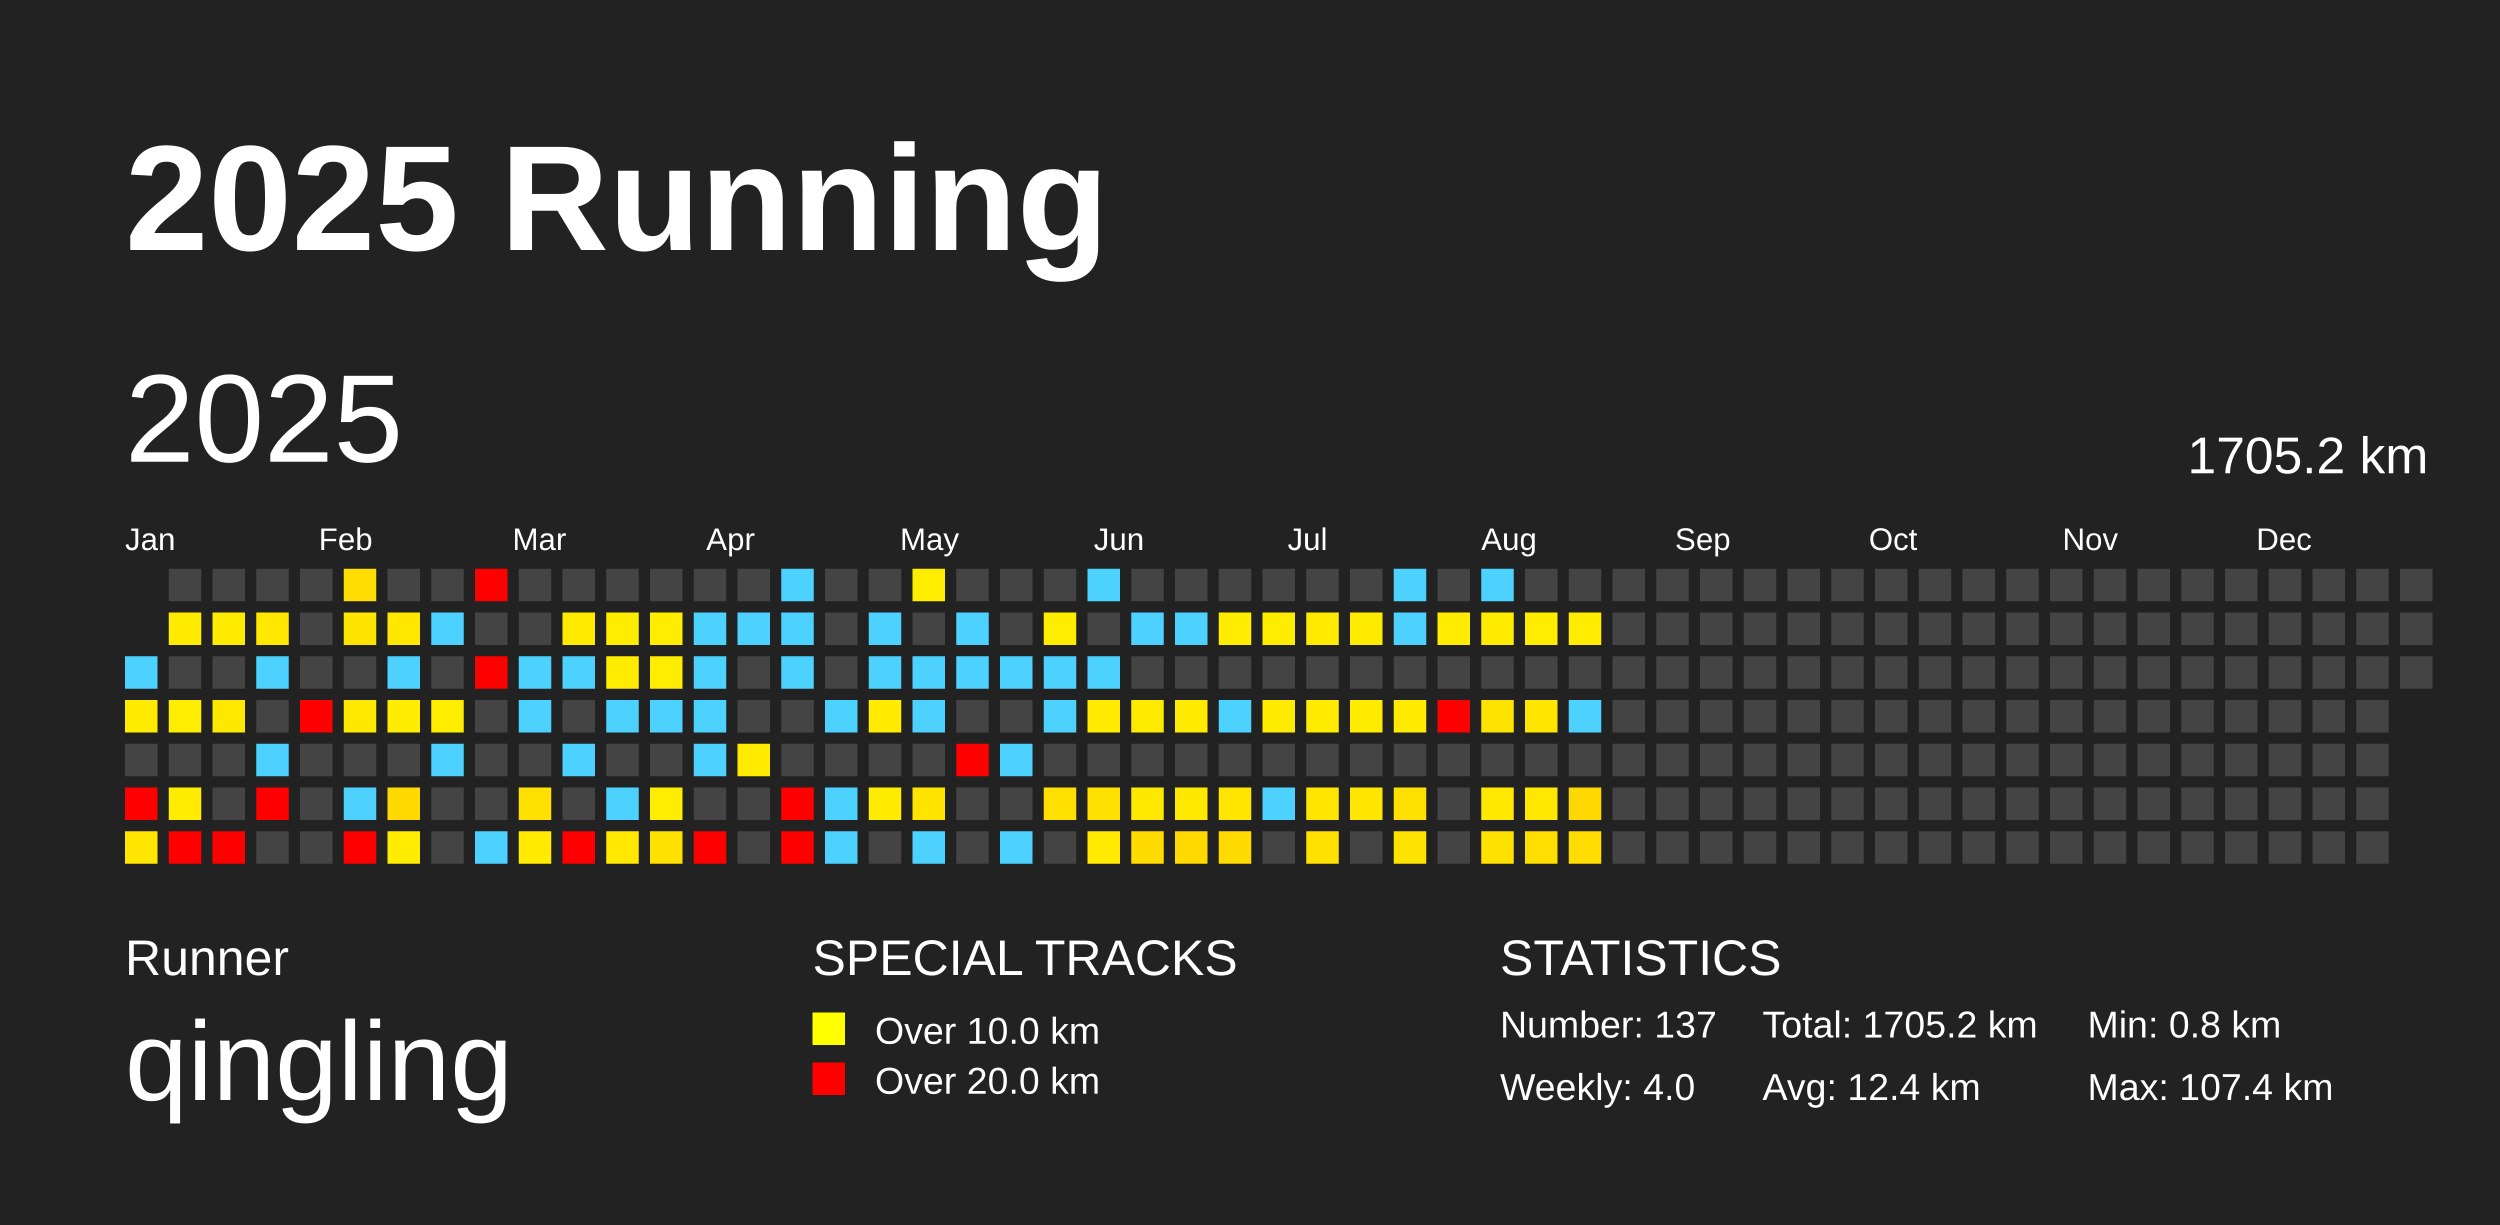
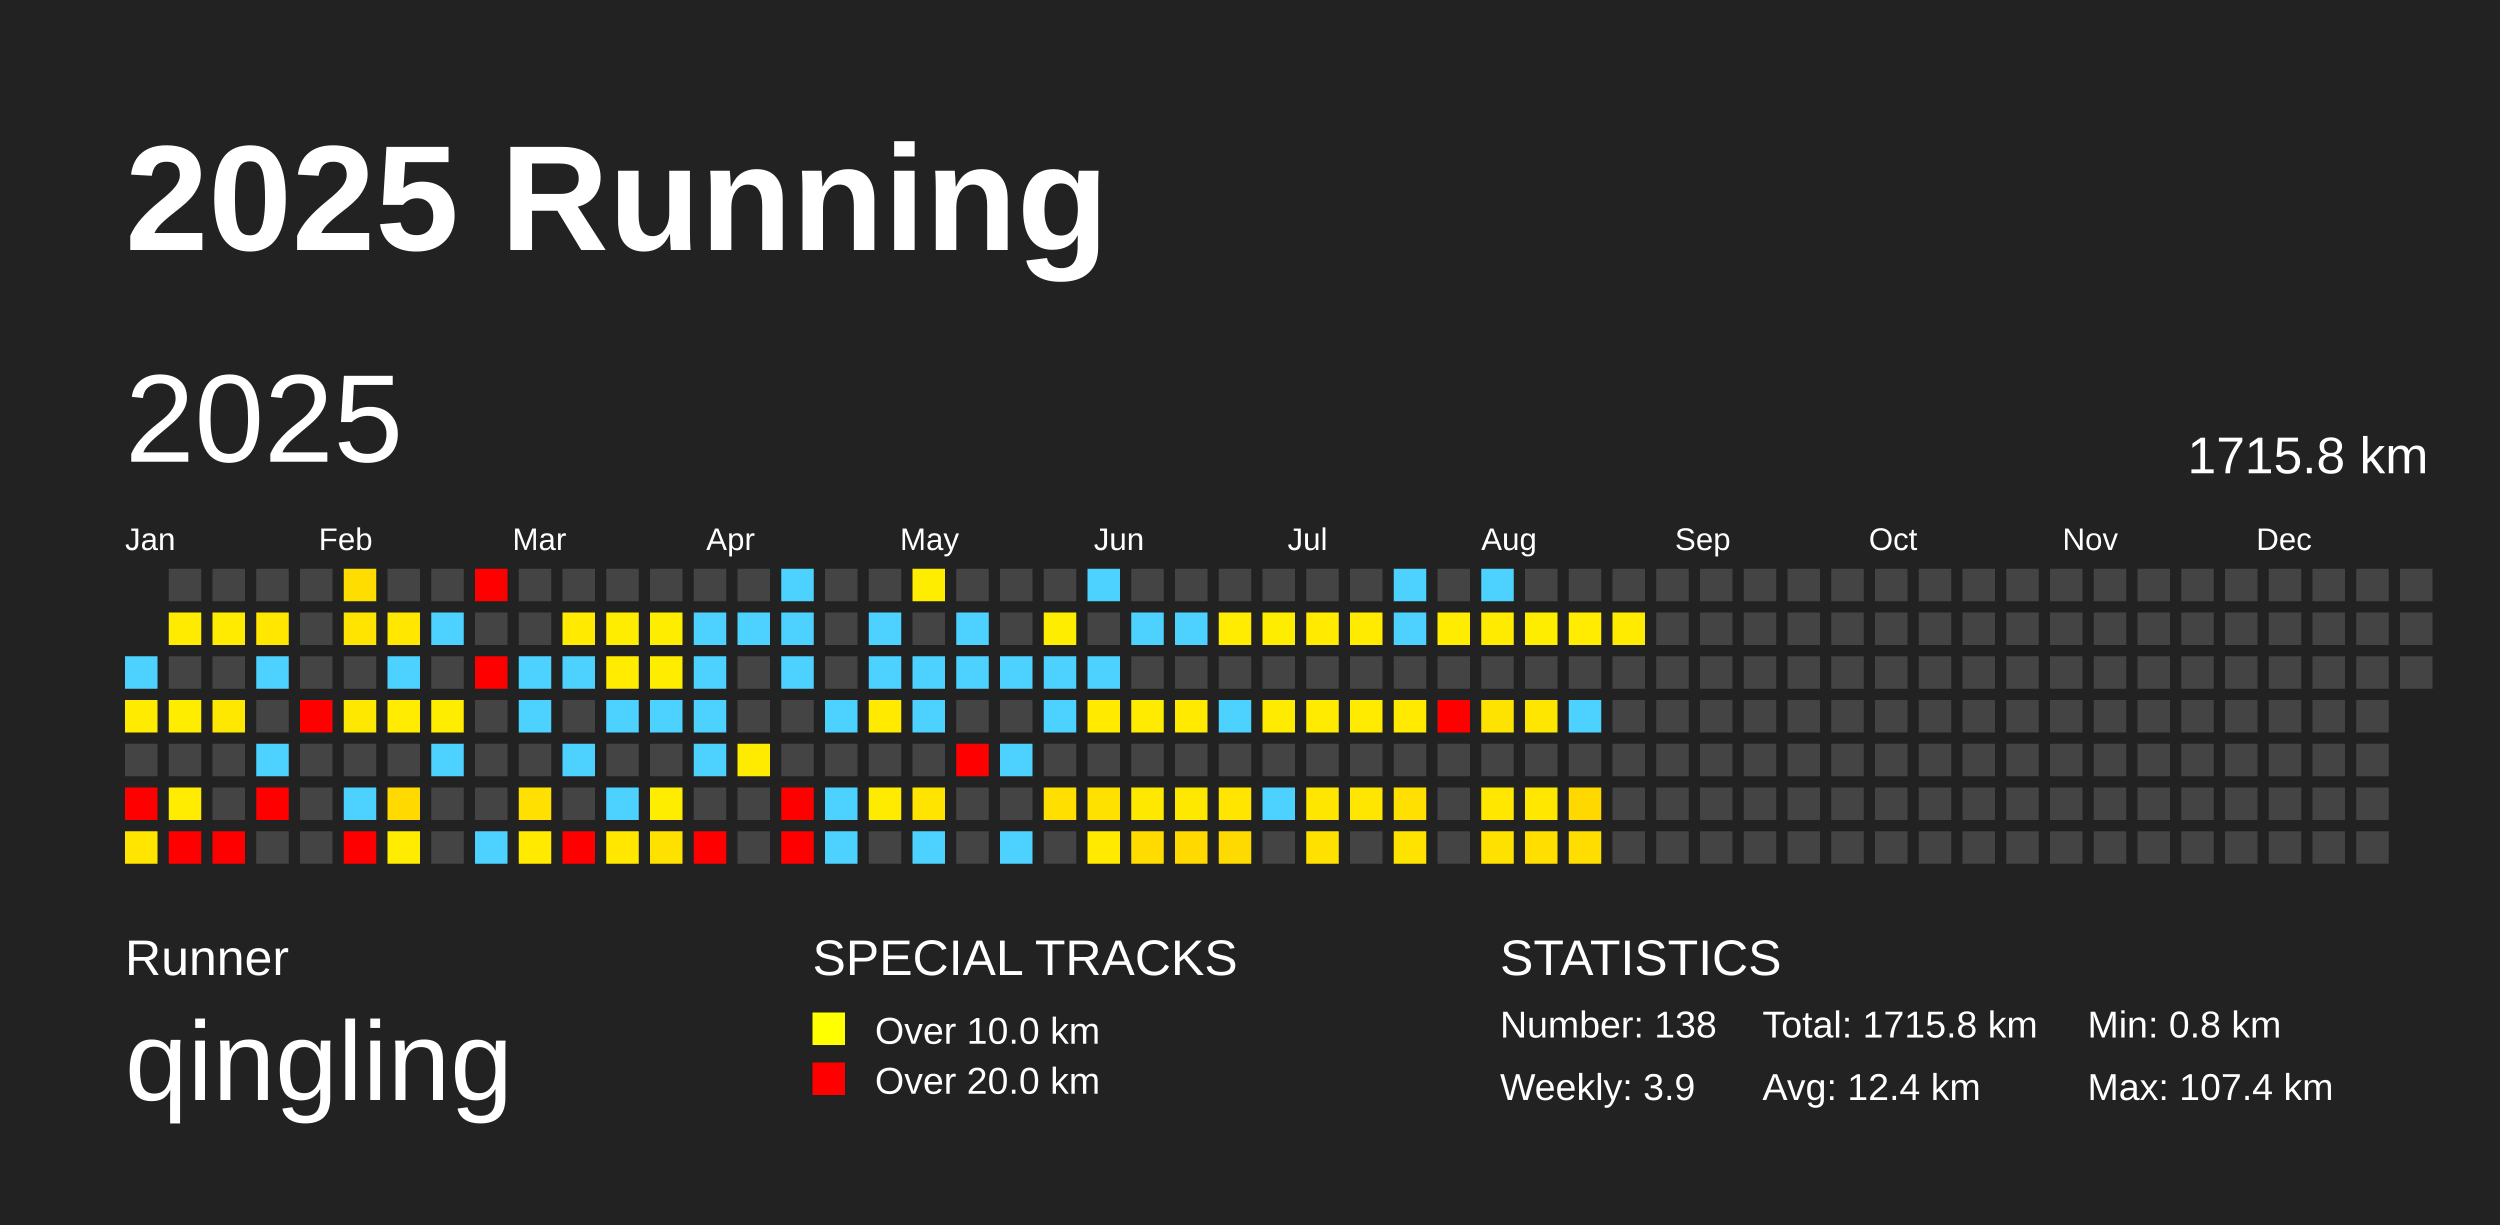
<svg xmlns="http://www.w3.org/2000/svg" baseProfile="full" height="98mm" version="1.1" viewBox="0,0,200,98" width="200mm">
  <defs />
  <rect fill="#222222" height="98" width="200" x="0" y="0" />
  <text fill="#FFFFFF" style="font-size:12px; font-family:Arial; font-weight:bold;" x="10" y="20">2025 Running</text>
  <text fill="#FFFFFF" style="font-size:4px; font-family:Arial" x="10" y="78">Runner</text>
  <text fill="#FFFFFF" style="font-size:9px; font-family:Arial" x="10" y="88">qingling</text>
  <text fill="#FFFFFF" style="font-size:4px; font-family:Arial" x="65" y="78">SPECIAL TRACKS</text>
  <rect fill="yellow" height="2.6" width="2.6" x="65" y="81" />
  <text fill="#FFFFFF" style="font-size:3px; font-family:Arial" x="70" y="83.5">Over 10.0 km</text>
  <rect fill="red" height="2.6" width="2.6" x="65" y="85" />
  <text fill="#FFFFFF" style="font-size:3px; font-family:Arial" x="70" y="87.5">Over 20.0 km</text>
  <text fill="#FFFFFF" style="font-size:4px; font-family:Arial" x="120" y="78">STATISTICS</text>
-   <text fill="#FFFFFF" style="font-size:3px; font-family:Arial" x="120" y="83">Number: 137</text>
-   <text fill="#FFFFFF" style="font-size:3px; font-family:Arial" x="120" y="88">Weekly: 4.0</text>
-   <text fill="#FFFFFF" style="font-size:3px; font-family:Arial" x="141" y="83">Total: 1705.2 km</text>
+   <text fill="#FFFFFF" style="font-size:3px; font-family:Arial" x="120" y="83">Number: 138</text>
+   <text fill="#FFFFFF" style="font-size:3px; font-family:Arial" x="120" y="88">Weekly: 3.9</text>
+   <text fill="#FFFFFF" style="font-size:3px; font-family:Arial" x="141" y="83">Total: 1715.8 km</text>
  <text fill="#FFFFFF" style="font-size:3px; font-family:Arial" x="141" y="88">Avg: 12.4 km</text>
  <text fill="#FFFFFF" style="font-size:3px; font-family:Arial" x="167" y="83">Min: 0.8 km</text>
  <text fill="#FFFFFF" style="font-size:3px; font-family:Arial" x="167" y="88">Max: 107.4 km</text>
  <text dominant-baseline="hanging" fill="#FFFFFF" style="font-size:10.0px; font-family:Arial;" x="10" y="30">2025</text>
-   <text dominant-baseline="hanging" fill="#FFFFFF" style="font-size:4.125px; font-family:Arial;" x="175" y="35">1705.2 km</text>
+   <text dominant-baseline="hanging" fill="#FFFFFF" style="font-size:4.125px; font-family:Arial;" x="175" y="35">1715.8 km</text>
  <text fill="#FFFFFF" style="font-size:2.5px; font-family:Arial" x="10.0" y="44">Jan</text>
  <text fill="#FFFFFF" style="font-size:2.5px; font-family:Arial" x="25.5" y="44">Feb</text>
  <text fill="#FFFFFF" style="font-size:2.5px; font-family:Arial" x="41.0" y="44">Mar</text>
  <text fill="#FFFFFF" style="font-size:2.5px; font-family:Arial" x="56.5" y="44">Apr</text>
  <text fill="#FFFFFF" style="font-size:2.5px; font-family:Arial" x="72.0" y="44">May</text>
  <text fill="#FFFFFF" style="font-size:2.5px; font-family:Arial" x="87.5" y="44">Jun</text>
  <text fill="#FFFFFF" style="font-size:2.5px; font-family:Arial" x="103.0" y="44">Jul</text>
  <text fill="#FFFFFF" style="font-size:2.5px; font-family:Arial" x="118.5" y="44">Aug</text>
  <text fill="#FFFFFF" style="font-size:2.5px; font-family:Arial" x="134.0" y="44">Sep</text>
  <text fill="#FFFFFF" style="font-size:2.5px; font-family:Arial" x="149.5" y="44">Oct</text>
  <text fill="#FFFFFF" style="font-size:2.5px; font-family:Arial" x="165.0" y="44">Nov</text>
  <text fill="#FFFFFF" style="font-size:2.5px; font-family:Arial" x="180.5" y="44">Dec</text>
  <rect fill="#4dd2ff" height="2.6" width="2.6" x="10.0" y="52.5" />
  <rect fill="#ffeb00" height="2.6" width="2.6" x="10.0" y="56.0" />
  <rect fill="#444444" height="2.6" width="2.6" x="10.0" y="59.5" />
  <rect fill="red" height="2.6" width="2.6" x="10.0" y="63.0" />
  <rect fill="#ffe500" height="2.6" width="2.6" x="10.0" y="66.5" />
  <rect fill="#444444" height="2.6" width="2.6" x="13.5" y="45.5" />
  <rect fill="#ffeb00" height="2.6" width="2.6" x="13.5" y="49.0" />
  <rect fill="#444444" height="2.6" width="2.6" x="13.5" y="52.5" />
  <rect fill="#ffed00" height="2.6" width="2.6" x="13.5" y="56.0" />
  <rect fill="#444444" height="2.6" width="2.6" x="13.5" y="59.5" />
  <rect fill="#ffec00" height="2.6" width="2.6" x="13.5" y="63.0" />
  <rect fill="red" height="2.6" width="2.6" x="13.5" y="66.5" />
  <rect fill="#444444" height="2.6" width="2.6" x="17.0" y="45.5" />
  <rect fill="#ffeb00" height="2.6" width="2.6" x="17.0" y="49.0" />
  <rect fill="#444444" height="2.6" width="2.6" x="17.0" y="52.5" />
  <rect fill="#ffe800" height="2.6" width="2.6" x="17.0" y="56.0" />
  <rect fill="#444444" height="2.6" width="2.6" x="17.0" y="59.5" />
  <rect fill="#444444" height="2.6" width="2.6" x="17.0" y="63.0" />
  <rect fill="red" height="2.6" width="2.6" x="17.0" y="66.5" />
  <rect fill="#444444" height="2.6" width="2.6" x="20.5" y="45.5" />
  <rect fill="#ffe700" height="2.6" width="2.6" x="20.5" y="49.0" />
  <rect fill="#4dd2ff" height="2.6" width="2.6" x="20.5" y="52.5" />
  <rect fill="#444444" height="2.6" width="2.6" x="20.5" y="56.0" />
  <rect fill="#4dd2ff" height="2.6" width="2.6" x="20.5" y="59.5" />
  <rect fill="red" height="2.6" width="2.6" x="20.5" y="63.0" />
  <rect fill="#444444" height="2.6" width="2.6" x="20.5" y="66.5" />
  <rect fill="#444444" height="2.6" width="2.6" x="24.0" y="45.5" />
  <rect fill="#444444" height="2.6" width="2.6" x="24.0" y="49.0" />
  <rect fill="#444444" height="2.6" width="2.6" x="24.0" y="52.5" />
  <rect fill="red" height="2.6" width="2.6" x="24.0" y="56.0" />
  <rect fill="#444444" height="2.6" width="2.6" x="24.0" y="59.5" />
  <rect fill="#444444" height="2.6" width="2.6" x="24.0" y="63.0" />
  <rect fill="#444444" height="2.6" width="2.6" x="24.0" y="66.5" />
  <rect fill="#ffdd00" height="2.6" width="2.6" x="27.5" y="45.5" />
  <rect fill="#ffe400" height="2.6" width="2.6" x="27.5" y="49.0" />
  <rect fill="#444444" height="2.6" width="2.6" x="27.5" y="52.5" />
  <rect fill="#ffe800" height="2.6" width="2.6" x="27.5" y="56.0" />
  <rect fill="#444444" height="2.6" width="2.6" x="27.5" y="59.5" />
  <rect fill="#4dd2ff" height="2.6" width="2.6" x="27.5" y="63.0" />
  <rect fill="red" height="2.6" width="2.6" x="27.5" y="66.5" />
  <rect fill="#444444" height="2.6" width="2.6" x="31.0" y="45.5" />
  <rect fill="#ffe700" height="2.6" width="2.6" x="31.0" y="49.0" />
  <rect fill="#4dd2ff" height="2.6" width="2.6" x="31.0" y="52.5" />
  <rect fill="#ffec00" height="2.6" width="2.6" x="31.0" y="56.0" />
  <rect fill="#444444" height="2.6" width="2.6" x="31.0" y="59.5" />
  <rect fill="#ffd900" height="2.6" width="2.6" x="31.0" y="63.0" />
  <rect fill="#ffec00" height="2.6" width="2.6" x="31.0" y="66.5" />
  <rect fill="#444444" height="2.6" width="2.6" x="34.5" y="45.5" />
  <rect fill="#4dd2ff" height="2.6" width="2.6" x="34.5" y="49.0" />
  <rect fill="#444444" height="2.6" width="2.6" x="34.5" y="52.5" />
  <rect fill="#ffed00" height="2.6" width="2.6" x="34.5" y="56.0" />
  <rect fill="#4dd2ff" height="2.6" width="2.6" x="34.5" y="59.5" />
  <rect fill="#444444" height="2.6" width="2.6" x="34.5" y="63.0" />
  <rect fill="#444444" height="2.6" width="2.6" x="34.5" y="66.5" />
  <rect fill="red" height="2.6" width="2.6" x="38.0" y="45.5" />
  <rect fill="#444444" height="2.6" width="2.6" x="38.0" y="49.0" />
  <rect fill="red" height="2.6" width="2.6" x="38.0" y="52.5" />
  <rect fill="#444444" height="2.6" width="2.6" x="38.0" y="56.0" />
  <rect fill="#444444" height="2.6" width="2.6" x="38.0" y="59.5" />
  <rect fill="#444444" height="2.6" width="2.6" x="38.0" y="63.0" />
  <rect fill="#4dd2ff" height="2.6" width="2.6" x="38.0" y="66.5" />
  <rect fill="#444444" height="2.6" width="2.6" x="41.5" y="45.5" />
  <rect fill="#444444" height="2.6" width="2.6" x="41.5" y="49.0" />
  <rect fill="#4dd2ff" height="2.6" width="2.6" x="41.5" y="52.5" />
  <rect fill="#4dd2ff" height="2.6" width="2.6" x="41.5" y="56.0" />
  <rect fill="#444444" height="2.6" width="2.6" x="41.5" y="59.5" />
  <rect fill="#ffe000" height="2.6" width="2.6" x="41.5" y="63.0" />
  <rect fill="#ffea00" height="2.6" width="2.6" x="41.5" y="66.5" />
  <rect fill="#444444" height="2.6" width="2.6" x="45.0" y="45.5" />
  <rect fill="#ffea00" height="2.6" width="2.6" x="45.0" y="49.0" />
  <rect fill="#4dd2ff" height="2.6" width="2.6" x="45.0" y="52.5" />
  <rect fill="#444444" height="2.6" width="2.6" x="45.0" y="56.0" />
  <rect fill="#4dd2ff" height="2.6" width="2.6" x="45.0" y="59.5" />
  <rect fill="#444444" height="2.6" width="2.6" x="45.0" y="63.0" />
  <rect fill="red" height="2.6" width="2.6" x="45.0" y="66.5" />
  <rect fill="#444444" height="2.6" width="2.6" x="48.5" y="45.5" />
  <rect fill="#ffed00" height="2.6" width="2.6" x="48.5" y="49.0" />
  <rect fill="#ffec00" height="2.6" width="2.6" x="48.5" y="52.5" />
  <rect fill="#4dd2ff" height="2.6" width="2.6" x="48.5" y="56.0" />
  <rect fill="#444444" height="2.6" width="2.6" x="48.5" y="59.5" />
  <rect fill="#4dd2ff" height="2.6" width="2.6" x="48.5" y="63.0" />
  <rect fill="#ffe700" height="2.6" width="2.6" x="48.5" y="66.5" />
  <rect fill="#444444" height="2.6" width="2.6" x="52.0" y="45.5" />
  <rect fill="#ffed00" height="2.6" width="2.6" x="52.0" y="49.0" />
  <rect fill="#ffed00" height="2.6" width="2.6" x="52.0" y="52.5" />
  <rect fill="#4dd2ff" height="2.6" width="2.6" x="52.0" y="56.0" />
  <rect fill="#444444" height="2.6" width="2.6" x="52.0" y="59.5" />
  <rect fill="#ffed00" height="2.6" width="2.6" x="52.0" y="63.0" />
  <rect fill="#ffe100" height="2.6" width="2.6" x="52.0" y="66.5" />
  <rect fill="#444444" height="2.6" width="2.6" x="55.5" y="45.5" />
  <rect fill="#4dd2ff" height="2.6" width="2.6" x="55.5" y="49.0" />
  <rect fill="#4dd2ff" height="2.6" width="2.6" x="55.5" y="52.5" />
  <rect fill="#4dd2ff" height="2.6" width="2.6" x="55.5" y="56.0" />
  <rect fill="#4dd2ff" height="2.6" width="2.6" x="55.5" y="59.5" />
  <rect fill="#444444" height="2.6" width="2.6" x="55.5" y="63.0" />
  <rect fill="red" height="2.6" width="2.6" x="55.5" y="66.5" />
  <rect fill="#444444" height="2.6" width="2.6" x="59.0" y="45.5" />
  <rect fill="#4dd2ff" height="2.6" width="2.6" x="59.0" y="49.0" />
  <rect fill="#444444" height="2.6" width="2.6" x="59.0" y="52.5" />
  <rect fill="#444444" height="2.6" width="2.6" x="59.0" y="56.0" />
  <rect fill="#ffeb00" height="2.6" width="2.6" x="59.0" y="59.5" />
  <rect fill="#444444" height="2.6" width="2.6" x="59.0" y="63.0" />
  <rect fill="#444444" height="2.6" width="2.6" x="59.0" y="66.5" />
  <rect fill="#4dd2ff" height="2.6" width="2.6" x="62.5" y="45.5" />
  <rect fill="#4dd2ff" height="2.6" width="2.6" x="62.5" y="49.0" />
  <rect fill="#4dd2ff" height="2.6" width="2.6" x="62.5" y="52.5" />
  <rect fill="#444444" height="2.6" width="2.6" x="62.5" y="56.0" />
  <rect fill="#444444" height="2.6" width="2.6" x="62.5" y="59.5" />
  <rect fill="red" height="2.6" width="2.6" x="62.5" y="63.0" />
  <rect fill="red" height="2.6" width="2.6" x="62.5" y="66.5" />
  <rect fill="#444444" height="2.6" width="2.6" x="66.0" y="45.5" />
  <rect fill="#444444" height="2.6" width="2.6" x="66.0" y="49.0" />
  <rect fill="#444444" height="2.6" width="2.6" x="66.0" y="52.5" />
  <rect fill="#4dd2ff" height="2.6" width="2.6" x="66.0" y="56.0" />
  <rect fill="#444444" height="2.6" width="2.6" x="66.0" y="59.5" />
  <rect fill="#4dd2ff" height="2.6" width="2.6" x="66.0" y="63.0" />
  <rect fill="#4dd2ff" height="2.6" width="2.6" x="66.0" y="66.5" />
  <rect fill="#444444" height="2.6" width="2.6" x="69.5" y="45.5" />
  <rect fill="#4dd2ff" height="2.6" width="2.6" x="69.5" y="49.0" />
  <rect fill="#4dd2ff" height="2.6" width="2.6" x="69.5" y="52.5" />
  <rect fill="#ffea00" height="2.6" width="2.6" x="69.5" y="56.0" />
  <rect fill="#444444" height="2.6" width="2.6" x="69.5" y="59.5" />
  <rect fill="#ffeb00" height="2.6" width="2.6" x="69.5" y="63.0" />
  <rect fill="#444444" height="2.6" width="2.6" x="69.5" y="66.5" />
  <rect fill="#ffed00" height="2.6" width="2.6" x="73.0" y="45.5" />
  <rect fill="#444444" height="2.6" width="2.6" x="73.0" y="49.0" />
  <rect fill="#4dd2ff" height="2.6" width="2.6" x="73.0" y="52.5" />
  <rect fill="#4dd2ff" height="2.6" width="2.6" x="73.0" y="56.0" />
  <rect fill="#444444" height="2.6" width="2.6" x="73.0" y="59.5" />
  <rect fill="#ffe400" height="2.6" width="2.6" x="73.0" y="63.0" />
  <rect fill="#4dd2ff" height="2.6" width="2.6" x="73.0" y="66.5" />
  <rect fill="#444444" height="2.6" width="2.6" x="76.5" y="45.5" />
  <rect fill="#4dd2ff" height="2.6" width="2.6" x="76.5" y="49.0" />
  <rect fill="#4dd2ff" height="2.6" width="2.6" x="76.5" y="52.5" />
  <rect fill="#444444" height="2.6" width="2.6" x="76.5" y="56.0" />
  <rect fill="red" height="2.6" width="2.6" x="76.5" y="59.5" />
  <rect fill="#444444" height="2.6" width="2.6" x="76.5" y="63.0" />
  <rect fill="#444444" height="2.6" width="2.6" x="76.5" y="66.5" />
  <rect fill="#444444" height="2.6" width="2.6" x="80.0" y="45.5" />
  <rect fill="#444444" height="2.6" width="2.6" x="80.0" y="49.0" />
  <rect fill="#4dd2ff" height="2.6" width="2.6" x="80.0" y="52.5" />
  <rect fill="#444444" height="2.6" width="2.6" x="80.0" y="56.0" />
  <rect fill="#4dd2ff" height="2.6" width="2.6" x="80.0" y="59.5" />
  <rect fill="#444444" height="2.6" width="2.6" x="80.0" y="63.0" />
  <rect fill="#4dd2ff" height="2.6" width="2.6" x="80.0" y="66.5" />
  <rect fill="#444444" height="2.6" width="2.6" x="83.5" y="45.5" />
  <rect fill="#ffed00" height="2.6" width="2.6" x="83.5" y="49.0" />
  <rect fill="#4dd2ff" height="2.6" width="2.6" x="83.5" y="52.5" />
  <rect fill="#4dd2ff" height="2.6" width="2.6" x="83.5" y="56.0" />
  <rect fill="#444444" height="2.6" width="2.6" x="83.5" y="59.5" />
  <rect fill="#ffdf00" height="2.6" width="2.6" x="83.5" y="63.0" />
  <rect fill="#444444" height="2.6" width="2.6" x="83.5" y="66.5" />
  <rect fill="#4dd2ff" height="2.6" width="2.6" x="87.0" y="45.5" />
  <rect fill="#444444" height="2.6" width="2.6" x="87.0" y="49.0" />
  <rect fill="#4dd2ff" height="2.6" width="2.6" x="87.0" y="52.5" />
  <rect fill="#ffea00" height="2.6" width="2.6" x="87.0" y="56.0" />
  <rect fill="#444444" height="2.6" width="2.6" x="87.0" y="59.5" />
  <rect fill="#ffe100" height="2.6" width="2.6" x="87.0" y="63.0" />
  <rect fill="#ffea00" height="2.6" width="2.6" x="87.0" y="66.5" />
  <rect fill="#444444" height="2.6" width="2.6" x="90.5" y="45.5" />
  <rect fill="#4dd2ff" height="2.6" width="2.6" x="90.5" y="49.0" />
  <rect fill="#444444" height="2.6" width="2.6" x="90.5" y="52.5" />
  <rect fill="#ffeb00" height="2.6" width="2.6" x="90.5" y="56.0" />
  <rect fill="#444444" height="2.6" width="2.6" x="90.5" y="59.5" />
  <rect fill="#ffe800" height="2.6" width="2.6" x="90.5" y="63.0" />
  <rect fill="#ffdb00" height="2.6" width="2.6" x="90.5" y="66.5" />
  <rect fill="#444444" height="2.6" width="2.6" x="94.0" y="45.5" />
  <rect fill="#4dd2ff" height="2.6" width="2.6" x="94.0" y="49.0" />
  <rect fill="#444444" height="2.6" width="2.6" x="94.0" y="52.5" />
  <rect fill="#ffea00" height="2.6" width="2.6" x="94.0" y="56.0" />
  <rect fill="#444444" height="2.6" width="2.6" x="94.0" y="59.5" />
  <rect fill="#ffe800" height="2.6" width="2.6" x="94.0" y="63.0" />
  <rect fill="#ffd900" height="2.6" width="2.6" x="94.0" y="66.5" />
  <rect fill="#444444" height="2.6" width="2.6" x="97.5" y="45.5" />
  <rect fill="#ffec00" height="2.6" width="2.6" x="97.5" y="49.0" />
  <rect fill="#444444" height="2.6" width="2.6" x="97.5" y="52.5" />
  <rect fill="#4dd2ff" height="2.6" width="2.6" x="97.5" y="56.0" />
  <rect fill="#444444" height="2.6" width="2.6" x="97.5" y="59.5" />
  <rect fill="#ffe500" height="2.6" width="2.6" x="97.5" y="63.0" />
  <rect fill="#ffda00" height="2.6" width="2.6" x="97.5" y="66.5" />
  <rect fill="#444444" height="2.6" width="2.6" x="101.0" y="45.5" />
  <rect fill="#ffed00" height="2.6" width="2.6" x="101.0" y="49.0" />
  <rect fill="#444444" height="2.6" width="2.6" x="101.0" y="52.5" />
  <rect fill="#ffeb00" height="2.6" width="2.6" x="101.0" y="56.0" />
  <rect fill="#444444" height="2.6" width="2.6" x="101.0" y="59.5" />
  <rect fill="#4dd2ff" height="2.6" width="2.6" x="101.0" y="63.0" />
  <rect fill="#444444" height="2.6" width="2.6" x="101.0" y="66.5" />
  <rect fill="#444444" height="2.6" width="2.6" x="104.5" y="45.5" />
  <rect fill="#ffea00" height="2.6" width="2.6" x="104.5" y="49.0" />
  <rect fill="#444444" height="2.6" width="2.6" x="104.5" y="52.5" />
  <rect fill="#ffeb00" height="2.6" width="2.6" x="104.5" y="56.0" />
  <rect fill="#444444" height="2.6" width="2.6" x="104.5" y="59.5" />
  <rect fill="#ffe600" height="2.6" width="2.6" x="104.5" y="63.0" />
  <rect fill="#ffe100" height="2.6" width="2.6" x="104.5" y="66.5" />
  <rect fill="#444444" height="2.6" width="2.6" x="108.0" y="45.5" />
  <rect fill="#ffeb00" height="2.6" width="2.6" x="108.0" y="49.0" />
  <rect fill="#444444" height="2.6" width="2.6" x="108.0" y="52.5" />
  <rect fill="#ffeb00" height="2.6" width="2.6" x="108.0" y="56.0" />
  <rect fill="#444444" height="2.6" width="2.6" x="108.0" y="59.5" />
  <rect fill="#ffe600" height="2.6" width="2.6" x="108.0" y="63.0" />
  <rect fill="#444444" height="2.6" width="2.6" x="108.0" y="66.5" />
  <rect fill="#4dd2ff" height="2.6" width="2.6" x="111.5" y="45.5" />
  <rect fill="#4dd2ff" height="2.6" width="2.6" x="111.5" y="49.0" />
  <rect fill="#444444" height="2.6" width="2.6" x="111.5" y="52.5" />
  <rect fill="#ffea00" height="2.6" width="2.6" x="111.5" y="56.0" />
  <rect fill="#444444" height="2.6" width="2.6" x="111.5" y="59.5" />
  <rect fill="#ffe000" height="2.6" width="2.6" x="111.5" y="63.0" />
  <rect fill="#ffe300" height="2.6" width="2.6" x="111.5" y="66.5" />
  <rect fill="#444444" height="2.6" width="2.6" x="115.0" y="45.5" />
  <rect fill="#ffec00" height="2.6" width="2.6" x="115.0" y="49.0" />
  <rect fill="#444444" height="2.6" width="2.6" x="115.0" y="52.5" />
  <rect fill="red" height="2.6" width="2.6" x="115.0" y="56.0" />
  <rect fill="#444444" height="2.6" width="2.6" x="115.0" y="59.5" />
  <rect fill="#444444" height="2.6" width="2.6" x="115.0" y="63.0" />
  <rect fill="#444444" height="2.6" width="2.6" x="115.0" y="66.5" />
  <rect fill="#4dd2ff" height="2.6" width="2.6" x="118.5" y="45.5" />
  <rect fill="#ffeb00" height="2.6" width="2.6" x="118.5" y="49.0" />
  <rect fill="#444444" height="2.6" width="2.6" x="118.5" y="52.5" />
  <rect fill="#ffe300" height="2.6" width="2.6" x="118.5" y="56.0" />
  <rect fill="#444444" height="2.6" width="2.6" x="118.5" y="59.5" />
  <rect fill="#ffe700" height="2.6" width="2.6" x="118.5" y="63.0" />
  <rect fill="#ffe100" height="2.6" width="2.6" x="118.5" y="66.5" />
  <rect fill="#444444" height="2.6" width="2.6" x="122.0" y="45.5" />
  <rect fill="#ffed00" height="2.6" width="2.6" x="122.0" y="49.0" />
  <rect fill="#444444" height="2.6" width="2.6" x="122.0" y="52.5" />
  <rect fill="#ffe600" height="2.6" width="2.6" x="122.0" y="56.0" />
  <rect fill="#444444" height="2.6" width="2.6" x="122.0" y="59.5" />
  <rect fill="#ffe700" height="2.6" width="2.6" x="122.0" y="63.0" />
  <rect fill="#ffde00" height="2.6" width="2.6" x="122.0" y="66.5" />
  <rect fill="#444444" height="2.6" width="2.6" x="125.5" y="45.5" />
  <rect fill="#ffec00" height="2.6" width="2.6" x="125.5" y="49.0" />
  <rect fill="#444444" height="2.6" width="2.6" x="125.5" y="52.5" />
  <rect fill="#4dd2ff" height="2.6" width="2.6" x="125.5" y="56.0" />
  <rect fill="#444444" height="2.6" width="2.6" x="125.5" y="59.5" />
  <rect fill="#ffd800" height="2.6" width="2.6" x="125.5" y="63.0" />
  <rect fill="#ffdd00" height="2.6" width="2.6" x="125.5" y="66.5" />
  <rect fill="#444444" height="2.6" width="2.6" x="129.0" y="45.5" />
-   <rect fill="#444444" height="2.6" width="2.6" x="129.0" y="49.0" />
+   <rect fill="#ffeb00" height="2.6" width="2.6" x="129.0" y="49.0" />
  <rect fill="#444444" height="2.6" width="2.6" x="129.0" y="52.5" />
  <rect fill="#444444" height="2.6" width="2.6" x="129.0" y="56.0" />
  <rect fill="#444444" height="2.6" width="2.6" x="129.0" y="59.5" />
  <rect fill="#444444" height="2.6" width="2.6" x="129.0" y="63.0" />
  <rect fill="#444444" height="2.6" width="2.6" x="129.0" y="66.5" />
  <rect fill="#444444" height="2.6" width="2.6" x="132.5" y="45.5" />
  <rect fill="#444444" height="2.6" width="2.6" x="132.5" y="49.0" />
  <rect fill="#444444" height="2.6" width="2.6" x="132.5" y="52.5" />
  <rect fill="#444444" height="2.6" width="2.6" x="132.5" y="56.0" />
  <rect fill="#444444" height="2.6" width="2.6" x="132.5" y="59.5" />
  <rect fill="#444444" height="2.6" width="2.6" x="132.5" y="63.0" />
  <rect fill="#444444" height="2.6" width="2.6" x="132.5" y="66.5" />
  <rect fill="#444444" height="2.6" width="2.6" x="136.0" y="45.5" />
  <rect fill="#444444" height="2.6" width="2.6" x="136.0" y="49.0" />
  <rect fill="#444444" height="2.6" width="2.6" x="136.0" y="52.5" />
  <rect fill="#444444" height="2.6" width="2.6" x="136.0" y="56.0" />
  <rect fill="#444444" height="2.6" width="2.6" x="136.0" y="59.5" />
  <rect fill="#444444" height="2.6" width="2.6" x="136.0" y="63.0" />
  <rect fill="#444444" height="2.6" width="2.6" x="136.0" y="66.5" />
  <rect fill="#444444" height="2.6" width="2.6" x="139.5" y="45.5" />
  <rect fill="#444444" height="2.6" width="2.6" x="139.5" y="49.0" />
  <rect fill="#444444" height="2.6" width="2.6" x="139.5" y="52.5" />
  <rect fill="#444444" height="2.6" width="2.6" x="139.5" y="56.0" />
  <rect fill="#444444" height="2.6" width="2.6" x="139.5" y="59.5" />
  <rect fill="#444444" height="2.6" width="2.6" x="139.5" y="63.0" />
  <rect fill="#444444" height="2.6" width="2.6" x="139.5" y="66.5" />
  <rect fill="#444444" height="2.6" width="2.6" x="143.0" y="45.5" />
  <rect fill="#444444" height="2.6" width="2.6" x="143.0" y="49.0" />
  <rect fill="#444444" height="2.6" width="2.6" x="143.0" y="52.5" />
  <rect fill="#444444" height="2.6" width="2.6" x="143.0" y="56.0" />
  <rect fill="#444444" height="2.6" width="2.6" x="143.0" y="59.5" />
  <rect fill="#444444" height="2.6" width="2.6" x="143.0" y="63.0" />
  <rect fill="#444444" height="2.6" width="2.6" x="143.0" y="66.5" />
  <rect fill="#444444" height="2.6" width="2.6" x="146.5" y="45.5" />
  <rect fill="#444444" height="2.6" width="2.6" x="146.5" y="49.0" />
  <rect fill="#444444" height="2.6" width="2.6" x="146.5" y="52.5" />
  <rect fill="#444444" height="2.6" width="2.6" x="146.5" y="56.0" />
  <rect fill="#444444" height="2.6" width="2.6" x="146.5" y="59.5" />
  <rect fill="#444444" height="2.6" width="2.6" x="146.5" y="63.0" />
  <rect fill="#444444" height="2.6" width="2.6" x="146.5" y="66.5" />
  <rect fill="#444444" height="2.6" width="2.6" x="150.0" y="45.5" />
  <rect fill="#444444" height="2.6" width="2.6" x="150.0" y="49.0" />
  <rect fill="#444444" height="2.6" width="2.6" x="150.0" y="52.5" />
  <rect fill="#444444" height="2.6" width="2.6" x="150.0" y="56.0" />
  <rect fill="#444444" height="2.6" width="2.6" x="150.0" y="59.5" />
  <rect fill="#444444" height="2.6" width="2.6" x="150.0" y="63.0" />
  <rect fill="#444444" height="2.6" width="2.6" x="150.0" y="66.5" />
  <rect fill="#444444" height="2.6" width="2.6" x="153.5" y="45.5" />
  <rect fill="#444444" height="2.6" width="2.6" x="153.5" y="49.0" />
  <rect fill="#444444" height="2.6" width="2.6" x="153.5" y="52.5" />
  <rect fill="#444444" height="2.6" width="2.6" x="153.5" y="56.0" />
  <rect fill="#444444" height="2.6" width="2.6" x="153.5" y="59.5" />
  <rect fill="#444444" height="2.6" width="2.6" x="153.5" y="63.0" />
  <rect fill="#444444" height="2.6" width="2.6" x="153.5" y="66.5" />
  <rect fill="#444444" height="2.6" width="2.6" x="157.0" y="45.5" />
  <rect fill="#444444" height="2.6" width="2.6" x="157.0" y="49.0" />
  <rect fill="#444444" height="2.6" width="2.6" x="157.0" y="52.5" />
  <rect fill="#444444" height="2.6" width="2.6" x="157.0" y="56.0" />
  <rect fill="#444444" height="2.6" width="2.6" x="157.0" y="59.5" />
  <rect fill="#444444" height="2.6" width="2.6" x="157.0" y="63.0" />
  <rect fill="#444444" height="2.6" width="2.6" x="157.0" y="66.5" />
  <rect fill="#444444" height="2.6" width="2.6" x="160.5" y="45.5" />
  <rect fill="#444444" height="2.6" width="2.6" x="160.5" y="49.0" />
  <rect fill="#444444" height="2.6" width="2.6" x="160.5" y="52.5" />
  <rect fill="#444444" height="2.6" width="2.6" x="160.5" y="56.0" />
  <rect fill="#444444" height="2.6" width="2.6" x="160.5" y="59.5" />
  <rect fill="#444444" height="2.6" width="2.6" x="160.5" y="63.0" />
  <rect fill="#444444" height="2.6" width="2.6" x="160.5" y="66.5" />
  <rect fill="#444444" height="2.6" width="2.6" x="164.0" y="45.5" />
  <rect fill="#444444" height="2.6" width="2.6" x="164.0" y="49.0" />
  <rect fill="#444444" height="2.6" width="2.6" x="164.0" y="52.5" />
  <rect fill="#444444" height="2.6" width="2.6" x="164.0" y="56.0" />
  <rect fill="#444444" height="2.6" width="2.6" x="164.0" y="59.5" />
  <rect fill="#444444" height="2.6" width="2.6" x="164.0" y="63.0" />
  <rect fill="#444444" height="2.6" width="2.6" x="164.0" y="66.5" />
  <rect fill="#444444" height="2.6" width="2.6" x="167.5" y="45.5" />
  <rect fill="#444444" height="2.6" width="2.6" x="167.5" y="49.0" />
  <rect fill="#444444" height="2.6" width="2.6" x="167.5" y="52.5" />
  <rect fill="#444444" height="2.6" width="2.6" x="167.5" y="56.0" />
  <rect fill="#444444" height="2.6" width="2.6" x="167.5" y="59.5" />
  <rect fill="#444444" height="2.6" width="2.6" x="167.5" y="63.0" />
  <rect fill="#444444" height="2.6" width="2.6" x="167.5" y="66.5" />
  <rect fill="#444444" height="2.6" width="2.6" x="171.0" y="45.5" />
  <rect fill="#444444" height="2.6" width="2.6" x="171.0" y="49.0" />
  <rect fill="#444444" height="2.6" width="2.6" x="171.0" y="52.5" />
  <rect fill="#444444" height="2.6" width="2.6" x="171.0" y="56.0" />
  <rect fill="#444444" height="2.6" width="2.6" x="171.0" y="59.5" />
  <rect fill="#444444" height="2.6" width="2.6" x="171.0" y="63.0" />
  <rect fill="#444444" height="2.6" width="2.6" x="171.0" y="66.5" />
  <rect fill="#444444" height="2.6" width="2.6" x="174.5" y="45.5" />
  <rect fill="#444444" height="2.6" width="2.6" x="174.5" y="49.0" />
  <rect fill="#444444" height="2.6" width="2.6" x="174.5" y="52.5" />
  <rect fill="#444444" height="2.6" width="2.6" x="174.5" y="56.0" />
  <rect fill="#444444" height="2.6" width="2.6" x="174.5" y="59.5" />
  <rect fill="#444444" height="2.6" width="2.6" x="174.5" y="63.0" />
  <rect fill="#444444" height="2.6" width="2.6" x="174.5" y="66.5" />
  <rect fill="#444444" height="2.6" width="2.6" x="178.0" y="45.5" />
  <rect fill="#444444" height="2.6" width="2.6" x="178.0" y="49.0" />
  <rect fill="#444444" height="2.6" width="2.6" x="178.0" y="52.5" />
  <rect fill="#444444" height="2.6" width="2.6" x="178.0" y="56.0" />
  <rect fill="#444444" height="2.6" width="2.6" x="178.0" y="59.5" />
  <rect fill="#444444" height="2.6" width="2.6" x="178.0" y="63.0" />
  <rect fill="#444444" height="2.6" width="2.6" x="178.0" y="66.5" />
  <rect fill="#444444" height="2.6" width="2.6" x="181.5" y="45.5" />
  <rect fill="#444444" height="2.6" width="2.6" x="181.5" y="49.0" />
  <rect fill="#444444" height="2.6" width="2.6" x="181.5" y="52.5" />
  <rect fill="#444444" height="2.6" width="2.6" x="181.5" y="56.0" />
  <rect fill="#444444" height="2.6" width="2.6" x="181.5" y="59.5" />
  <rect fill="#444444" height="2.6" width="2.6" x="181.5" y="63.0" />
  <rect fill="#444444" height="2.6" width="2.6" x="181.5" y="66.5" />
  <rect fill="#444444" height="2.6" width="2.6" x="185.0" y="45.5" />
  <rect fill="#444444" height="2.6" width="2.6" x="185.0" y="49.0" />
  <rect fill="#444444" height="2.6" width="2.6" x="185.0" y="52.5" />
  <rect fill="#444444" height="2.6" width="2.6" x="185.0" y="56.0" />
  <rect fill="#444444" height="2.6" width="2.6" x="185.0" y="59.5" />
  <rect fill="#444444" height="2.6" width="2.6" x="185.0" y="63.0" />
  <rect fill="#444444" height="2.6" width="2.6" x="185.0" y="66.5" />
  <rect fill="#444444" height="2.6" width="2.6" x="188.5" y="45.5" />
  <rect fill="#444444" height="2.6" width="2.6" x="188.5" y="49.0" />
  <rect fill="#444444" height="2.6" width="2.6" x="188.5" y="52.5" />
  <rect fill="#444444" height="2.6" width="2.6" x="188.5" y="56.0" />
  <rect fill="#444444" height="2.6" width="2.6" x="188.5" y="59.5" />
  <rect fill="#444444" height="2.6" width="2.6" x="188.5" y="63.0" />
  <rect fill="#444444" height="2.6" width="2.6" x="188.5" y="66.5" />
  <rect fill="#444444" height="2.6" width="2.6" x="192.0" y="45.5" />
  <rect fill="#444444" height="2.6" width="2.6" x="192.0" y="49.0" />
  <rect fill="#444444" height="2.6" width="2.6" x="192.0" y="52.5" />
</svg>
